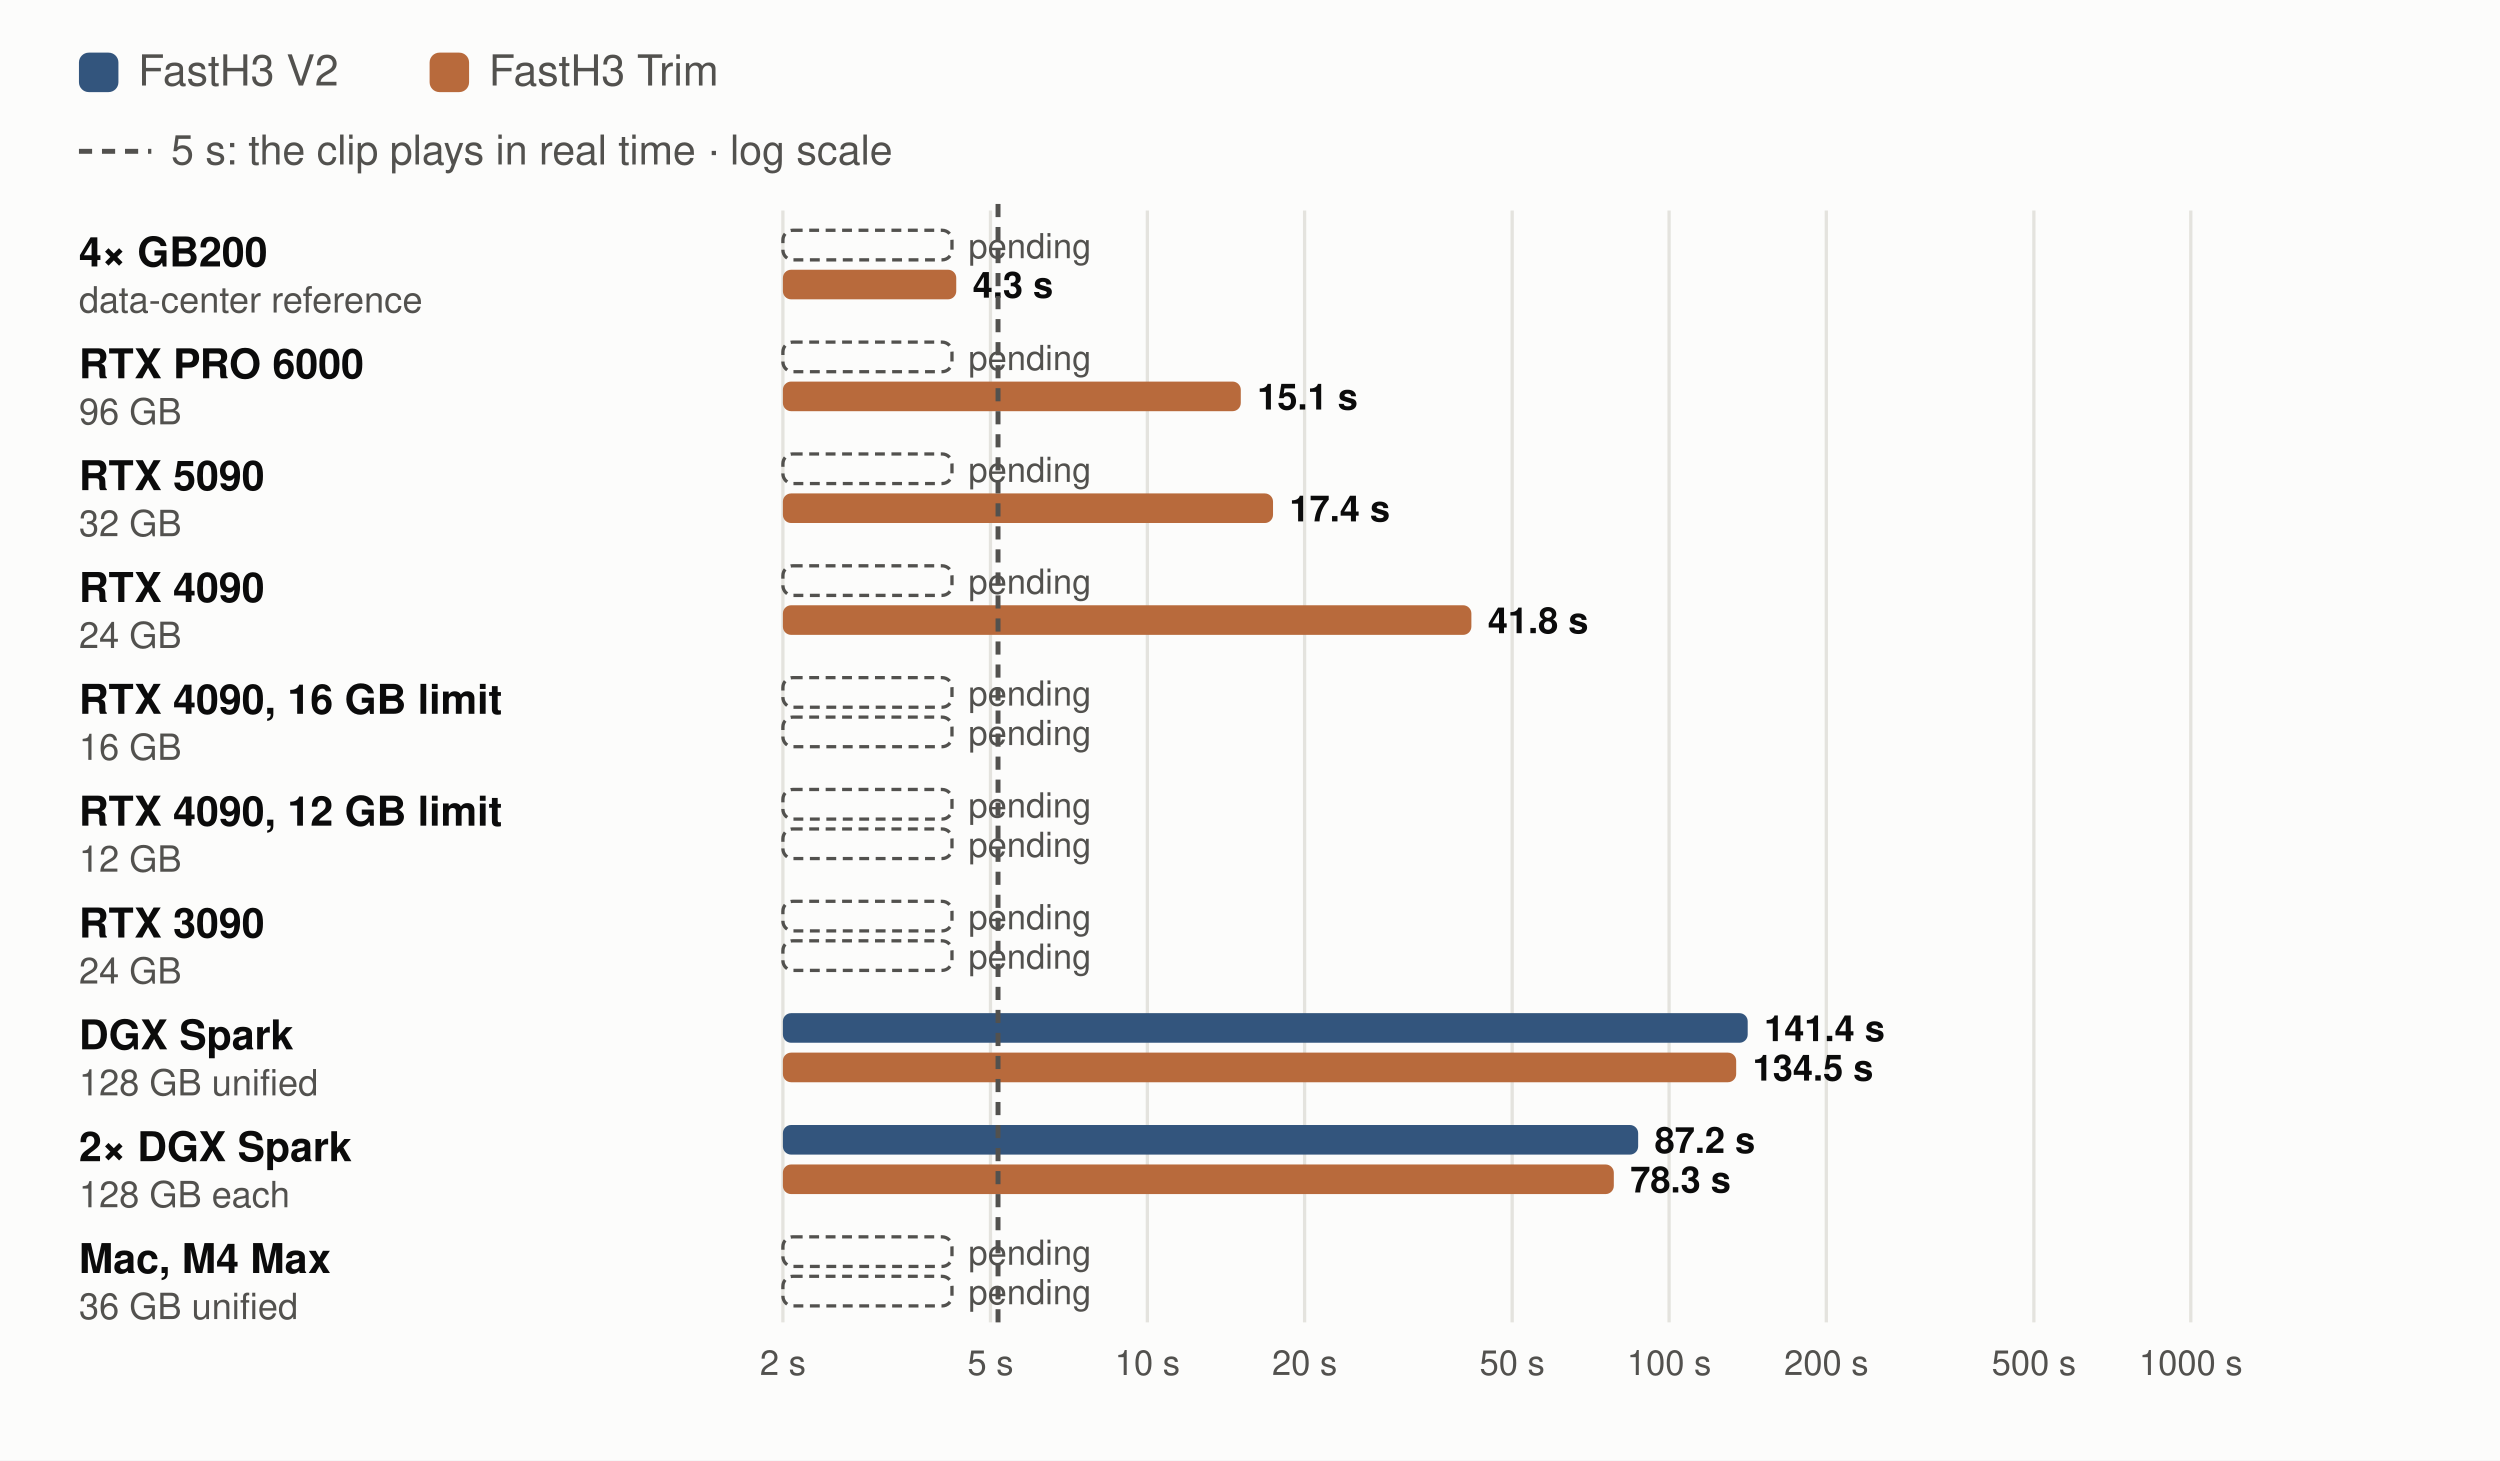
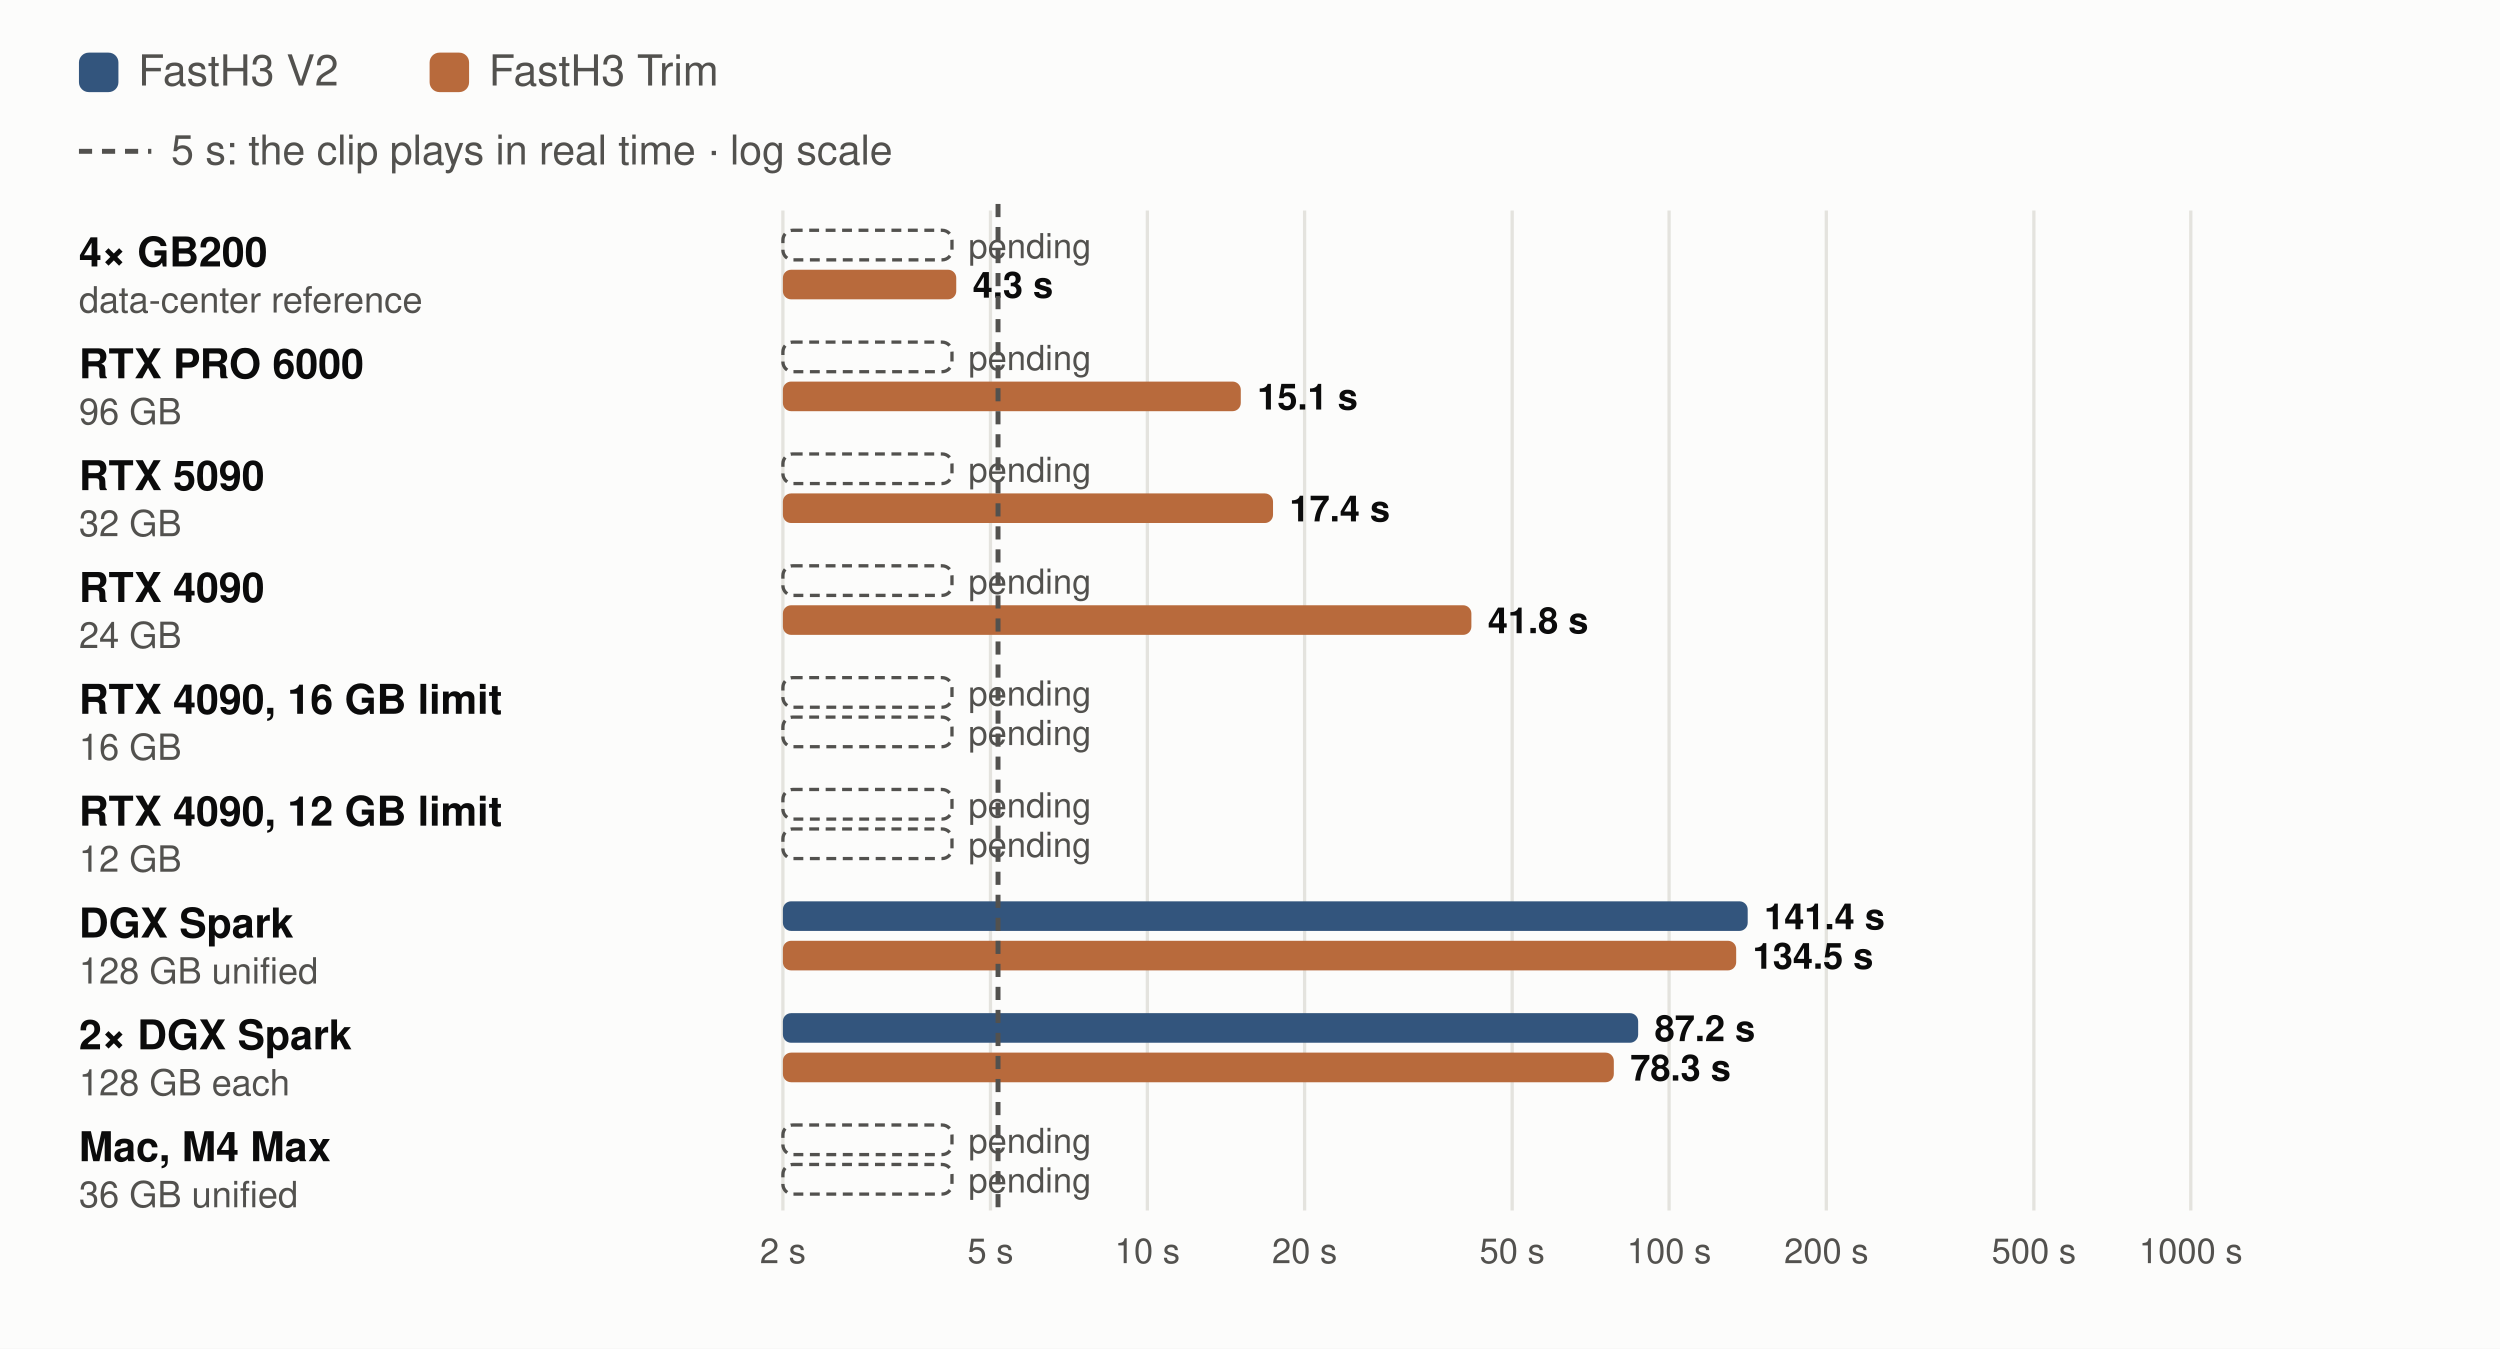
- <svg xmlns="http://www.w3.org/2000/svg" width="760" height="444" viewBox="0 0 760 444" role="img" aria-labelledby="t d">
+ <svg xmlns="http://www.w3.org/2000/svg" width="760" height="410" viewBox="0 0 760 410" role="img" aria-labelledby="t d">
  <style>
  .bg{fill:#fcfcfb} .t1{fill:#0b0b0b} .t2{fill:#52514e} .grid{stroke:#e4e3de} .axis{stroke:#9b9a95}
  .s1{fill:#33557d} .s2{fill:#b86a3c} .s3{fill:#b5afa5} .drop{fill:#b0463c} .ref{stroke:#52514e}
  .gap{stroke:#fcfcfb} .on{fill:#ffffff} .on3{fill:#0b0b0b} .est{fill:none;stroke:#52514e}
  .ring{fill:none;stroke:#0b0b0b}
  text{font-family:-apple-system,BlinkMacSystemFont,"Segoe UI",Helvetica,Arial,sans-serif}
  @media (prefers-color-scheme: dark){
    .bg{fill:#1a1a19} .t1{fill:#ffffff} .t2{fill:#c3c2b7} .grid{stroke:#2e2e2c} .axis{stroke:#6b6a66}
    .s1{fill:#7393bb} .s2{fill:#c27448} .s3{fill:#69655e} .drop{fill:#c9605a} .ref{stroke:#c3c2b7}
    .gap{stroke:#1a1a19} .on{fill:#0b0b0b} .on3{fill:#ffffff} .est{fill:none;stroke:#c3c2b7}
    .ring{fill:none;stroke:#ffffff}
  }
</style>
-   <rect class="bg" width="760" height="444" />
+   <rect class="bg" width="760" height="410" />
  <rect class="s1" x="24" y="16" width="12" height="12" rx="3" />
  <text class="t2" x="42" y="26" font-size="13">FastH3 V2</text>
  <rect class="s2" x="130.6" y="16" width="12" height="12" rx="3" />
  <text class="t2" x="148.6" y="26" font-size="13">FastH3 Trim</text>
  <line class="ref" x1="24" x2="46" y1="46" y2="46" stroke-width="1.5" stroke-dasharray="4 3" />
  <text class="t2" x="52" y="50" font-size="12.5">5 s: the clip plays in real time · log scale</text>
-   <line class="grid" x1="238.0" x2="238.0" y1="64" y2="402" stroke-width="1" />
-   <text class="t2" x="238.0" y="418" font-size="10.5" text-anchor="middle">2 s</text>
-   <line class="grid" x1="301.1" x2="301.1" y1="64" y2="402" stroke-width="1" />
-   <text class="t2" x="301.1" y="418" font-size="10.5" text-anchor="middle">5 s</text>
-   <line class="grid" x1="348.8" x2="348.8" y1="64" y2="402" stroke-width="1" />
-   <text class="t2" x="348.8" y="418" font-size="10.5" text-anchor="middle">10 s</text>
-   <line class="grid" x1="396.6" x2="396.6" y1="64" y2="402" stroke-width="1" />
-   <text class="t2" x="396.6" y="418" font-size="10.5" text-anchor="middle">20 s</text>
-   <line class="grid" x1="459.7" x2="459.7" y1="64" y2="402" stroke-width="1" />
-   <text class="t2" x="459.7" y="418" font-size="10.5" text-anchor="middle">50 s</text>
-   <line class="grid" x1="507.4" x2="507.4" y1="64" y2="402" stroke-width="1" />
-   <text class="t2" x="507.4" y="418" font-size="10.5" text-anchor="middle">100 s</text>
-   <line class="grid" x1="555.2" x2="555.2" y1="64" y2="402" stroke-width="1" />
-   <text class="t2" x="555.2" y="418" font-size="10.5" text-anchor="middle">200 s</text>
-   <line class="grid" x1="618.3" x2="618.3" y1="64" y2="402" stroke-width="1" />
-   <text class="t2" x="618.3" y="418" font-size="10.5" text-anchor="middle">500 s</text>
-   <line class="grid" x1="666.0" x2="666.0" y1="64" y2="402" stroke-width="1" />
-   <text class="t2" x="666.0" y="418" font-size="10.5" text-anchor="middle">1000 s</text>
+   <line class="grid" x1="238.0" x2="238.0" y1="64" y2="368" stroke-width="1" />
+   <text class="t2" x="238.0" y="384" font-size="10.5" text-anchor="middle">2 s</text>
+   <line class="grid" x1="301.1" x2="301.1" y1="64" y2="368" stroke-width="1" />
+   <text class="t2" x="301.1" y="384" font-size="10.5" text-anchor="middle">5 s</text>
+   <line class="grid" x1="348.8" x2="348.8" y1="64" y2="368" stroke-width="1" />
+   <text class="t2" x="348.8" y="384" font-size="10.5" text-anchor="middle">10 s</text>
+   <line class="grid" x1="396.6" x2="396.6" y1="64" y2="368" stroke-width="1" />
+   <text class="t2" x="396.6" y="384" font-size="10.5" text-anchor="middle">20 s</text>
+   <line class="grid" x1="459.7" x2="459.7" y1="64" y2="368" stroke-width="1" />
+   <text class="t2" x="459.7" y="384" font-size="10.5" text-anchor="middle">50 s</text>
+   <line class="grid" x1="507.4" x2="507.4" y1="64" y2="368" stroke-width="1" />
+   <text class="t2" x="507.4" y="384" font-size="10.5" text-anchor="middle">100 s</text>
+   <line class="grid" x1="555.2" x2="555.2" y1="64" y2="368" stroke-width="1" />
+   <text class="t2" x="555.2" y="384" font-size="10.5" text-anchor="middle">200 s</text>
+   <line class="grid" x1="618.3" x2="618.3" y1="64" y2="368" stroke-width="1" />
+   <text class="t2" x="618.3" y="384" font-size="10.5" text-anchor="middle">500 s</text>
+   <line class="grid" x1="666.0" x2="666.0" y1="64" y2="368" stroke-width="1" />
+   <text class="t2" x="666.0" y="384" font-size="10.5" text-anchor="middle">1000 s</text>
  <text class="t1" x="24" y="81" font-size="12.5" font-weight="600">4× GB200</text>
  <text class="t2" x="24" y="95" font-size="11">data-center reference</text>
  <rect class="est" x="238" y="70" width="51.4" height="9" rx="3" stroke-width="1" stroke-dasharray="3 2" />
  <text class="t2" x="294.4" y="78.5" font-size="10.5">pending</text>
  <rect class="s2" x="238" y="82" width="52.7" height="9" rx="2.5" />
  <text class="t1" x="295.7" y="90.5" font-size="11" font-weight="700">4.3 s</text>
  <text class="t1" x="24" y="115" font-size="12.5" font-weight="600">RTX PRO 6000</text>
  <text class="t2" x="24" y="129" font-size="11">96 GB</text>
  <rect class="est" x="238" y="104" width="51.4" height="9" rx="3" stroke-width="1" stroke-dasharray="3 2" />
  <text class="t2" x="294.4" y="112.5" font-size="10.5">pending</text>
  <rect class="s2" x="238" y="116" width="139.2" height="9" rx="2.5" />
  <text class="t1" x="382.2" y="124.5" font-size="11" font-weight="700">15.1 s</text>
  <text class="t1" x="24" y="149" font-size="12.5" font-weight="600">RTX 5090</text>
  <text class="t2" x="24" y="163" font-size="11">32 GB</text>
  <rect class="est" x="238" y="138" width="51.4" height="9" rx="3" stroke-width="1" stroke-dasharray="3 2" />
  <text class="t2" x="294.4" y="146.5" font-size="10.5">pending</text>
  <rect class="s2" x="238" y="150" width="149.0" height="9" rx="2.5" />
  <text class="t1" x="392.0" y="158.5" font-size="11" font-weight="700">17.4 s</text>
  <text class="t1" x="24" y="183" font-size="12.5" font-weight="600">RTX 4090</text>
  <text class="t2" x="24" y="197" font-size="11">24 GB</text>
  <rect class="est" x="238" y="172" width="51.4" height="9" rx="3" stroke-width="1" stroke-dasharray="3 2" />
  <text class="t2" x="294.4" y="180.5" font-size="10.5">pending</text>
  <rect class="s2" x="238" y="184" width="209.3" height="9" rx="2.5" />
  <text class="t1" x="452.3" y="192.5" font-size="11" font-weight="700">41.8 s</text>
  <text class="t1" x="24" y="217" font-size="12.5" font-weight="600">RTX 4090, 16 GB limit</text>
  <text class="t2" x="24" y="231" font-size="11">16 GB</text>
  <rect class="est" x="238" y="206" width="51.4" height="9" rx="3" stroke-width="1" stroke-dasharray="3 2" />
  <text class="t2" x="294.4" y="214.5" font-size="10.5">pending</text>
  <rect class="est" x="238" y="218" width="51.4" height="9" rx="3" stroke-width="1" stroke-dasharray="3 2" />
  <text class="t2" x="294.4" y="226.5" font-size="10.5">pending</text>
  <text class="t1" x="24" y="251" font-size="12.5" font-weight="600">RTX 4090, 12 GB limit</text>
  <text class="t2" x="24" y="265" font-size="11">12 GB</text>
  <rect class="est" x="238" y="240" width="51.4" height="9" rx="3" stroke-width="1" stroke-dasharray="3 2" />
  <text class="t2" x="294.4" y="248.5" font-size="10.5">pending</text>
  <rect class="est" x="238" y="252" width="51.4" height="9" rx="3" stroke-width="1" stroke-dasharray="3 2" />
  <text class="t2" x="294.4" y="260.5" font-size="10.5">pending</text>
-   <text class="t1" x="24" y="285" font-size="12.5" font-weight="600">RTX 3090</text>
-   <text class="t2" x="24" y="299" font-size="11">24 GB</text>
-   <rect class="est" x="238" y="274" width="51.4" height="9" rx="3" stroke-width="1" stroke-dasharray="3 2" />
-   <text class="t2" x="294.4" y="282.5" font-size="10.5">pending</text>
-   <rect class="est" x="238" y="286" width="51.4" height="9" rx="3" stroke-width="1" stroke-dasharray="3 2" />
-   <text class="t2" x="294.4" y="294.5" font-size="10.5">pending</text>
-   <text class="t1" x="24" y="319" font-size="12.5" font-weight="600">DGX Spark</text>
-   <text class="t2" x="24" y="333" font-size="11">128 GB unified</text>
-   <rect class="s1" x="238" y="308" width="293.3" height="9" rx="2.5" />
-   <text class="t1" x="536.3" y="316.5" font-size="11" font-weight="700">141.4 s</text>
-   <rect class="s2" x="238" y="320" width="289.8" height="9" rx="2.5" />
-   <text class="t1" x="532.8" y="328.5" font-size="11" font-weight="700">134.5 s</text>
-   <text class="t1" x="24" y="353" font-size="12.5" font-weight="600">2× DGX Spark</text>
-   <text class="t2" x="24" y="367" font-size="11">128 GB each</text>
-   <rect class="s1" x="238" y="342" width="260.0" height="9" rx="2.5" />
-   <text class="t1" x="503.0" y="350.5" font-size="11" font-weight="700">87.2 s</text>
-   <rect class="s2" x="238" y="354" width="252.6" height="9" rx="2.5" />
-   <text class="t1" x="495.6" y="362.5" font-size="11" font-weight="700">78.3 s</text>
-   <text class="t1" x="24" y="387" font-size="12.5" font-weight="600">Mac, M4 Max</text>
-   <text class="t2" x="24" y="401" font-size="11">36 GB unified</text>
-   <rect class="est" x="238" y="376" width="51.4" height="9" rx="3" stroke-width="1" stroke-dasharray="3 2" />
-   <text class="t2" x="294.4" y="384.5" font-size="10.5">pending</text>
-   <rect class="est" x="238" y="388" width="51.4" height="9" rx="3" stroke-width="1" stroke-dasharray="3 2" />
-   <text class="t2" x="294.4" y="396.5" font-size="10.5">pending</text>
-   <line class="ref" x1="303.4" x2="303.4" y1="62" y2="404" stroke-width="1.5" stroke-dasharray="4 3" />
+   <text class="t1" x="24" y="285" font-size="12.5" font-weight="600">DGX Spark</text>
+   <text class="t2" x="24" y="299" font-size="11">128 GB unified</text>
+   <rect class="s1" x="238" y="274" width="293.3" height="9" rx="2.5" />
+   <text class="t1" x="536.3" y="282.5" font-size="11" font-weight="700">141.4 s</text>
+   <rect class="s2" x="238" y="286" width="289.8" height="9" rx="2.5" />
+   <text class="t1" x="532.8" y="294.5" font-size="11" font-weight="700">134.5 s</text>
+   <text class="t1" x="24" y="319" font-size="12.5" font-weight="600">2× DGX Spark</text>
+   <text class="t2" x="24" y="333" font-size="11">128 GB each</text>
+   <rect class="s1" x="238" y="308" width="260.0" height="9" rx="2.5" />
+   <text class="t1" x="503.0" y="316.5" font-size="11" font-weight="700">87.2 s</text>
+   <rect class="s2" x="238" y="320" width="252.6" height="9" rx="2.5" />
+   <text class="t1" x="495.6" y="328.5" font-size="11" font-weight="700">78.3 s</text>
+   <text class="t1" x="24" y="353" font-size="12.5" font-weight="600">Mac, M4 Max</text>
+   <text class="t2" x="24" y="367" font-size="11">36 GB unified</text>
+   <rect class="est" x="238" y="342" width="51.4" height="9" rx="3" stroke-width="1" stroke-dasharray="3 2" />
+   <text class="t2" x="294.4" y="350.5" font-size="10.5">pending</text>
+   <rect class="est" x="238" y="354" width="51.4" height="9" rx="3" stroke-width="1" stroke-dasharray="3 2" />
+   <text class="t2" x="294.4" y="362.5" font-size="10.5">pending</text>
+   <line class="ref" x1="303.4" x2="303.4" y1="62" y2="370" stroke-width="1.5" stroke-dasharray="4 3" />
</svg>
